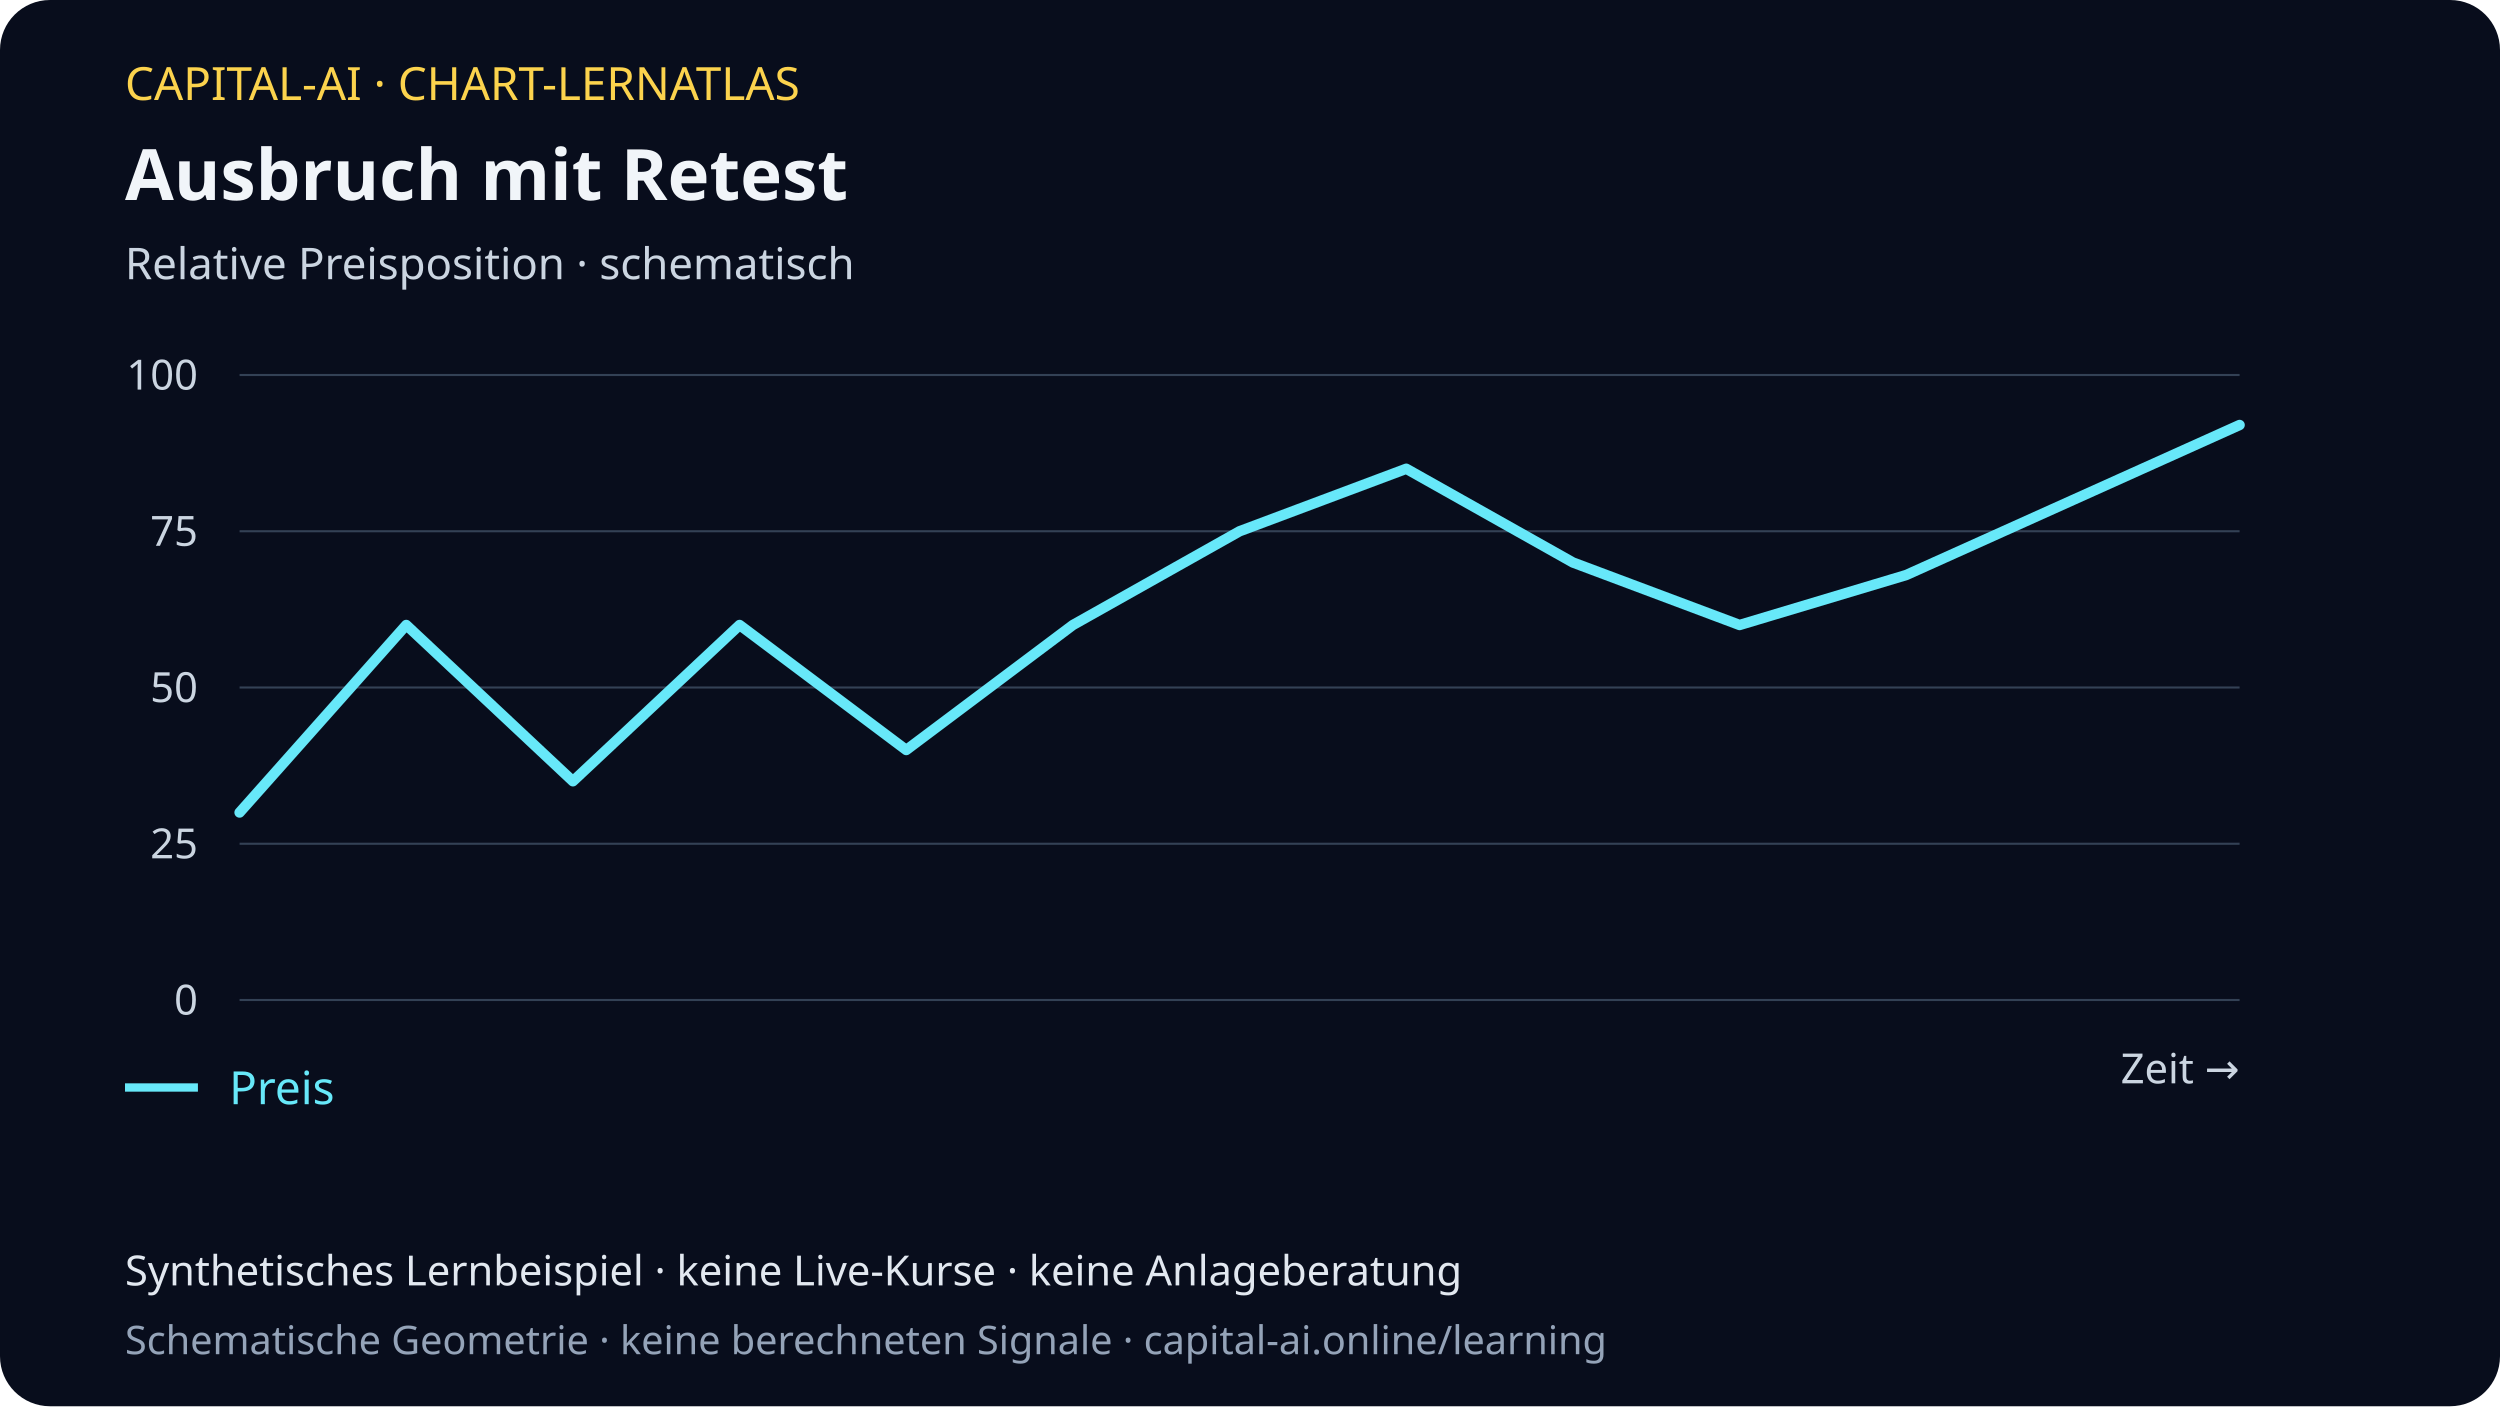
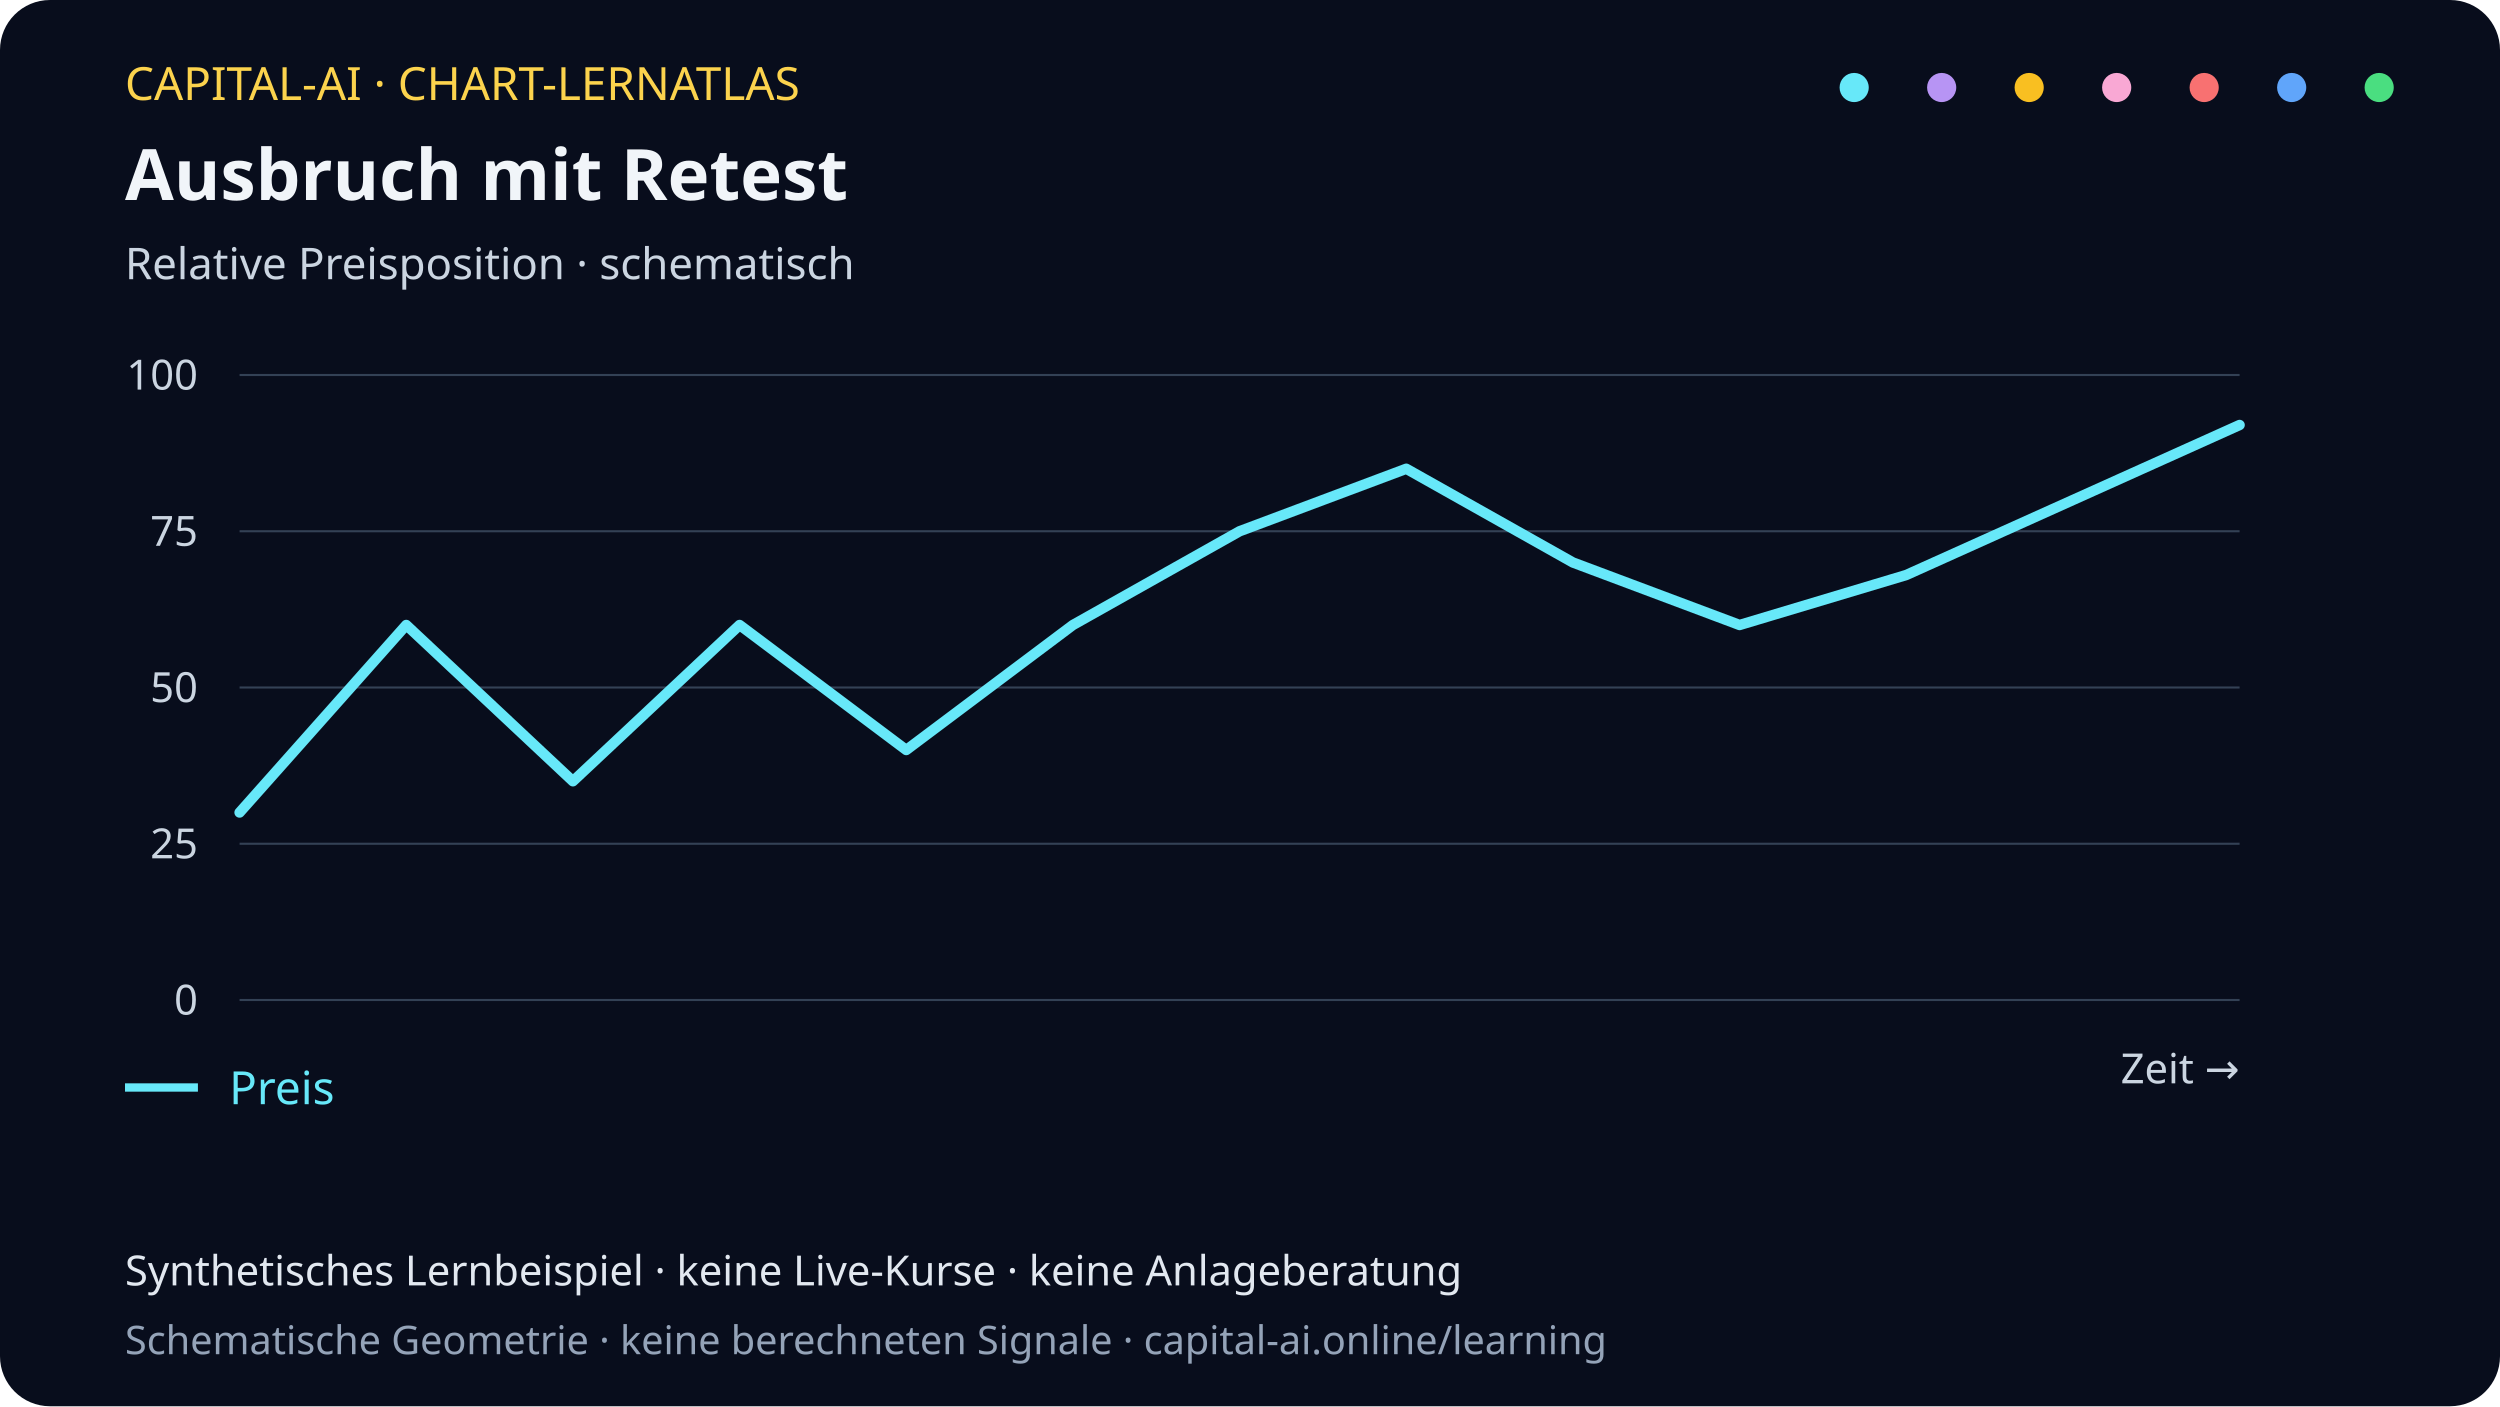
<svg xmlns="http://www.w3.org/2000/svg" viewBox="0 0 1200 675" role="img" aria-label="Ausbruch mit Retest. Ein Ausbruch wird durch eine Rückkehr zur bisherigen Begrenzung und erneute Bewegung ergänzt. Das Schema vereinfacht Verlauf und Zeitebene. Synthetisches Lernbeispiel · keine Live-Kurse · keine Anlageberatung" class="h-auto w-full rounded-xl">
  <rect width="1200" height="675" rx="24" fill="#080d1c" />
+   <g aria-hidden="true" data-universe-spectrum="CAPITAL_AI_UNIVERSE@1">
+     <circle cx="890" cy="42" r="7" fill="#67E8F9" />
+     <circle cx="932" cy="42" r="7" fill="#B794F4" />
+     <circle cx="974" cy="42" r="7" fill="#F9BF21" />
+     <circle cx="1016" cy="42" r="7" fill="#F9A8D4" />
+     <circle cx="1058" cy="42" r="7" fill="#F87171" />
+     <circle cx="1100" cy="42" r="7" fill="#60A5FA" />
+     <circle cx="1142" cy="42" r="7" fill="#4ADE80" />
+   </g>
  <g font-family="system-ui, sans-serif">
    <text x="60" y="48" fill="#fcd34d" font-size="22">CAPITAL-AI · CHART-LERNATLAS</text>
    <text x="60" y="96" fill="#f1f5f9" font-size="34" font-weight="700">Ausbruch mit Retest</text>
    <text x="60" y="134" fill="#cbd5e1" font-size="21">Relative Preisposition · schematisch</text>
    <g>
      <line x1="115" x2="1075" y1="480" y2="480" stroke="#334155" />
      <text x="95" y="487" text-anchor="end" fill="#cbd5e1" font-size="20">0</text>
    </g>
    <g>
      <line x1="115" x2="1075" y1="405" y2="405" stroke="#334155" />
      <text x="95" y="412" text-anchor="end" fill="#cbd5e1" font-size="20">25</text>
    </g>
    <g>
      <line x1="115" x2="1075" y1="330" y2="330" stroke="#334155" />
      <text x="95" y="337" text-anchor="end" fill="#cbd5e1" font-size="20">50</text>
    </g>
    <g>
      <line x1="115" x2="1075" y1="255" y2="255" stroke="#334155" />
      <text x="95" y="262" text-anchor="end" fill="#cbd5e1" font-size="20">75</text>
    </g>
    <g>
      <line x1="115" x2="1075" y1="180" y2="180" stroke="#334155" />
      <text x="95" y="187" text-anchor="end" fill="#cbd5e1" font-size="20">100</text>
    </g>
    <g>
      <polyline points="115,390 195,300 275,375 355,300 435,360 515,300 595,255 675,225 755,270 835,300 915,276 995,240 1075,204" fill="none" stroke="#67e8f9" stroke-width="5" stroke-linejoin="round" stroke-linecap="round" />
      <line x1="60" x2="95" y1="522" y2="522" stroke="#67e8f9" stroke-width="4" />
      <text x="110" y="530" fill="#67e8f9" font-size="22">Preis</text>
    </g>
    <text x="1075" y="520" text-anchor="end" fill="#cbd5e1" font-size="20">Zeit →</text>
    <text x="60" y="617" fill="#e2e8f0" font-size="20">Synthetisches Lernbeispiel · keine Live-Kurse · keine Anlageberatung</text>
    <text x="60" y="650" fill="#94a3b8" font-size="19">Schematische Geometrie · keine berechneten Signale · capital-ai.online/learning</text>
  </g>
</svg>
